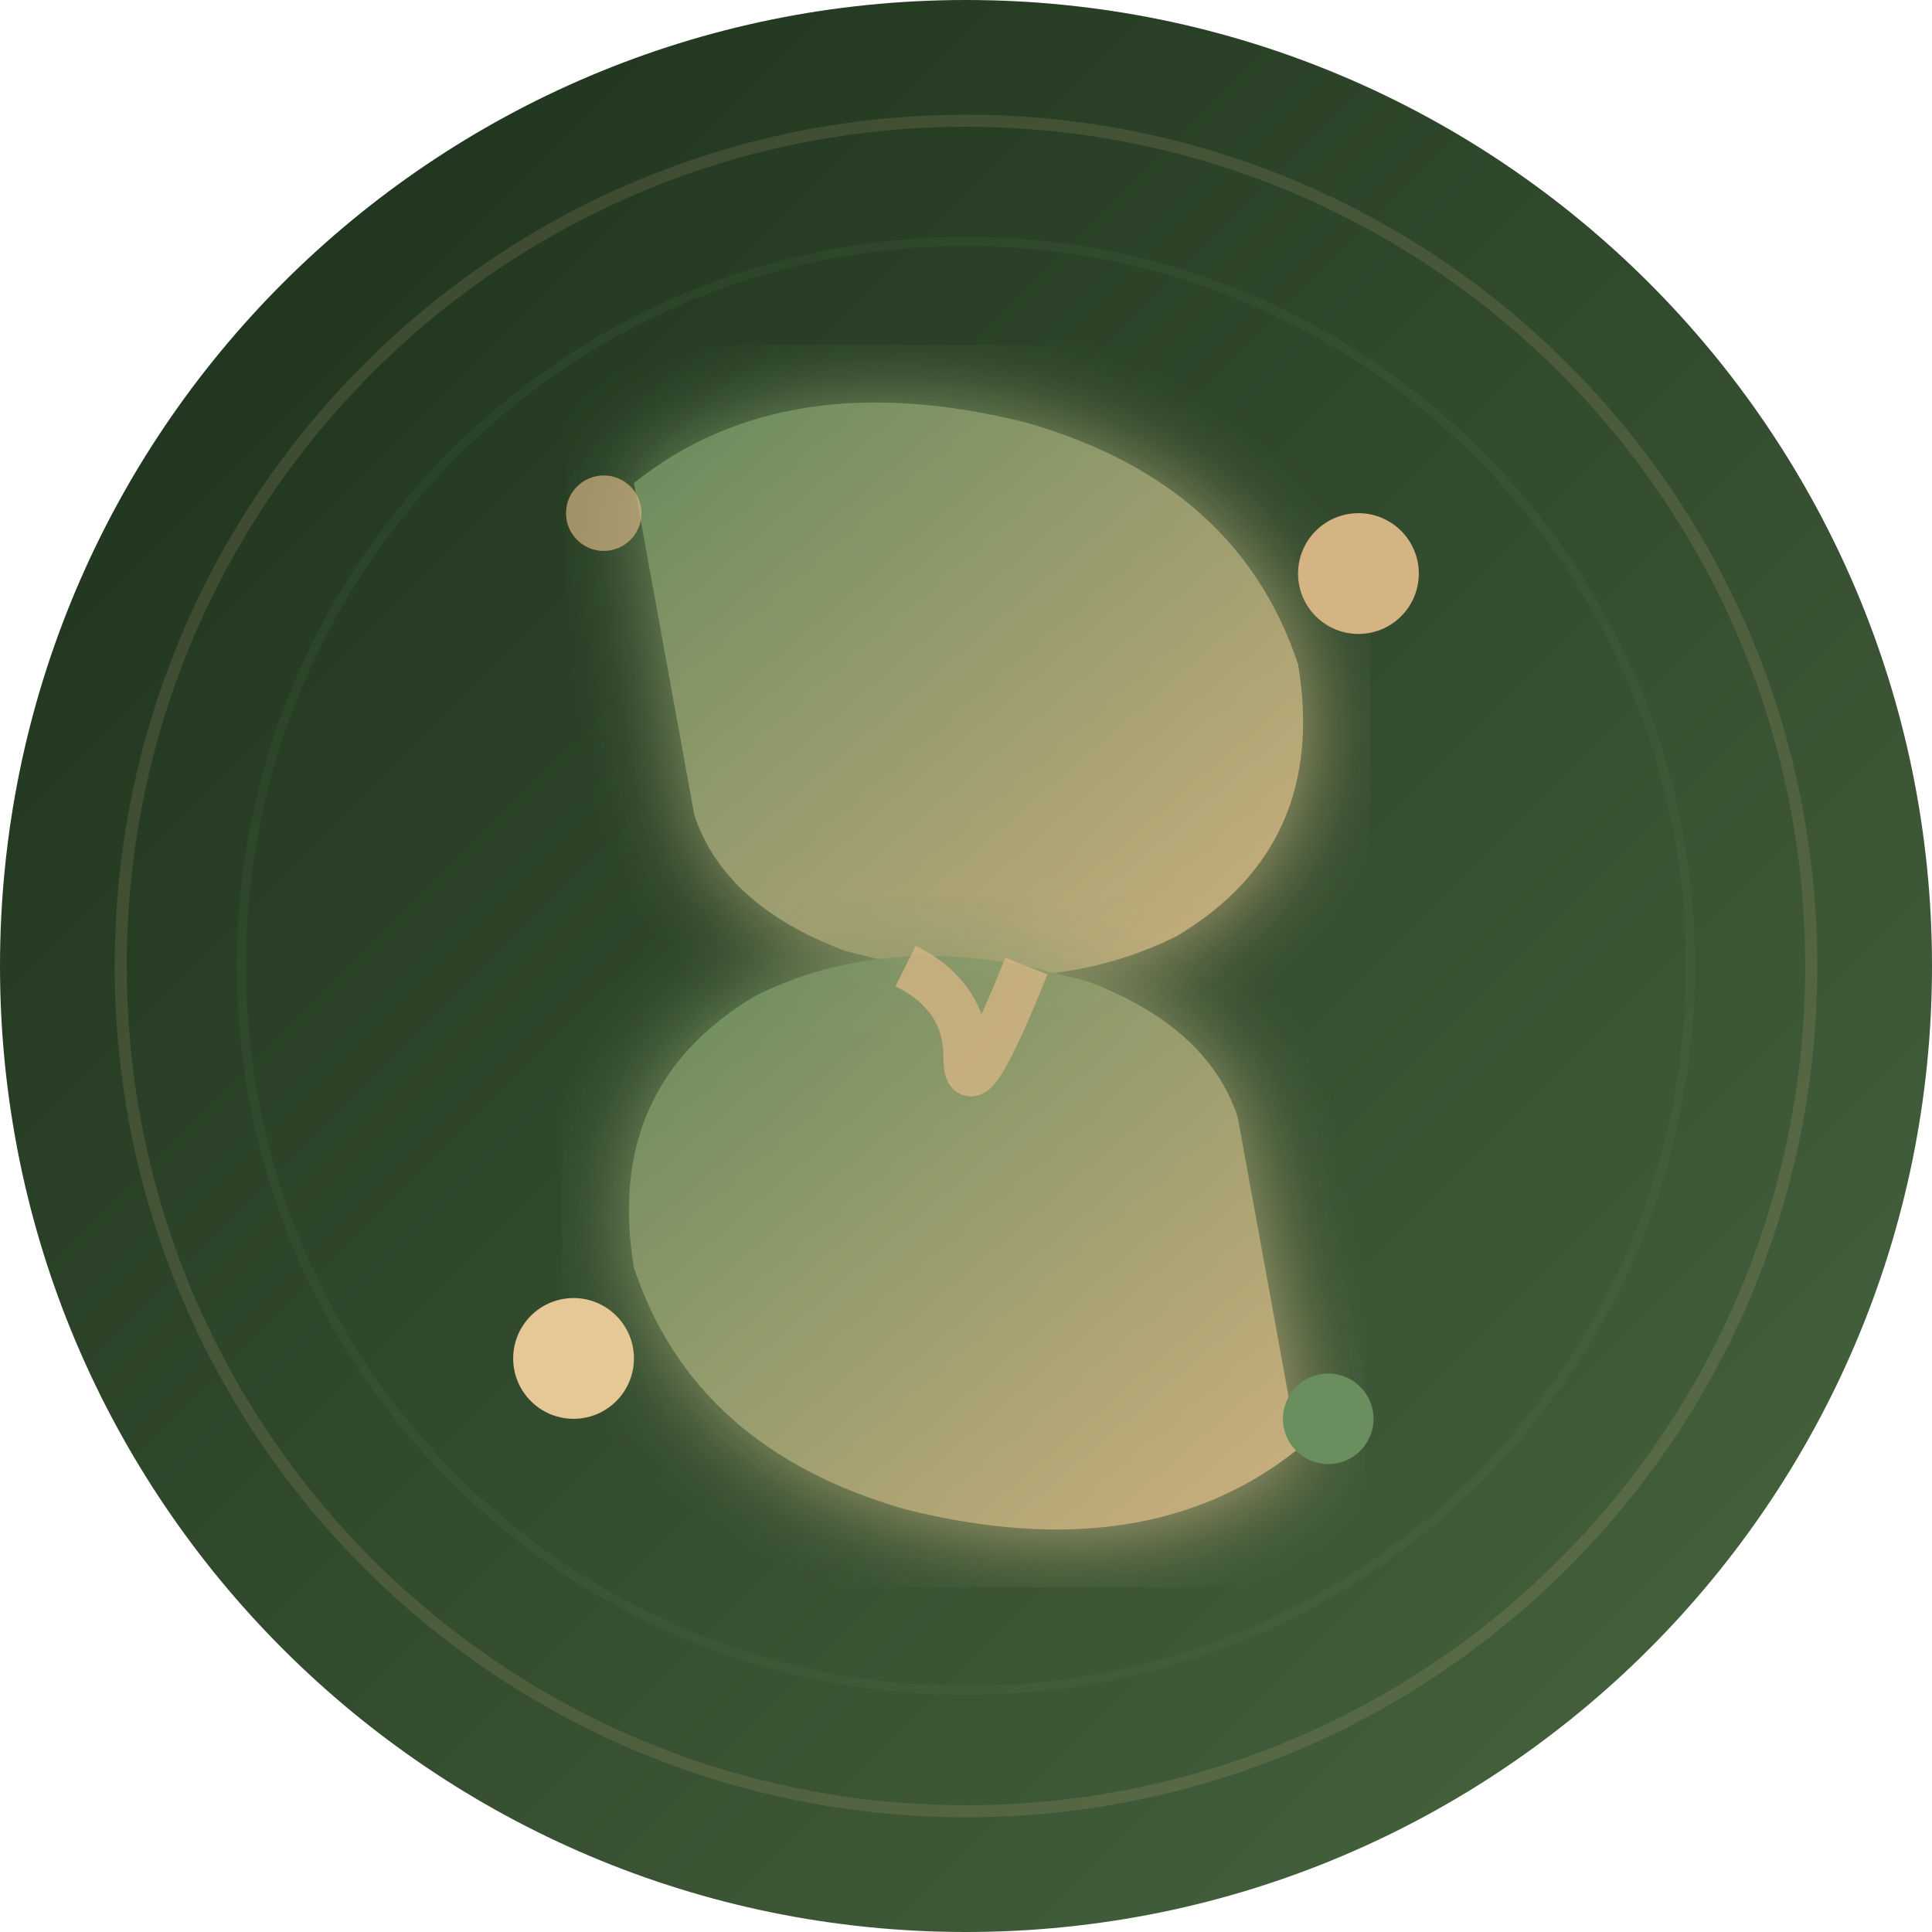
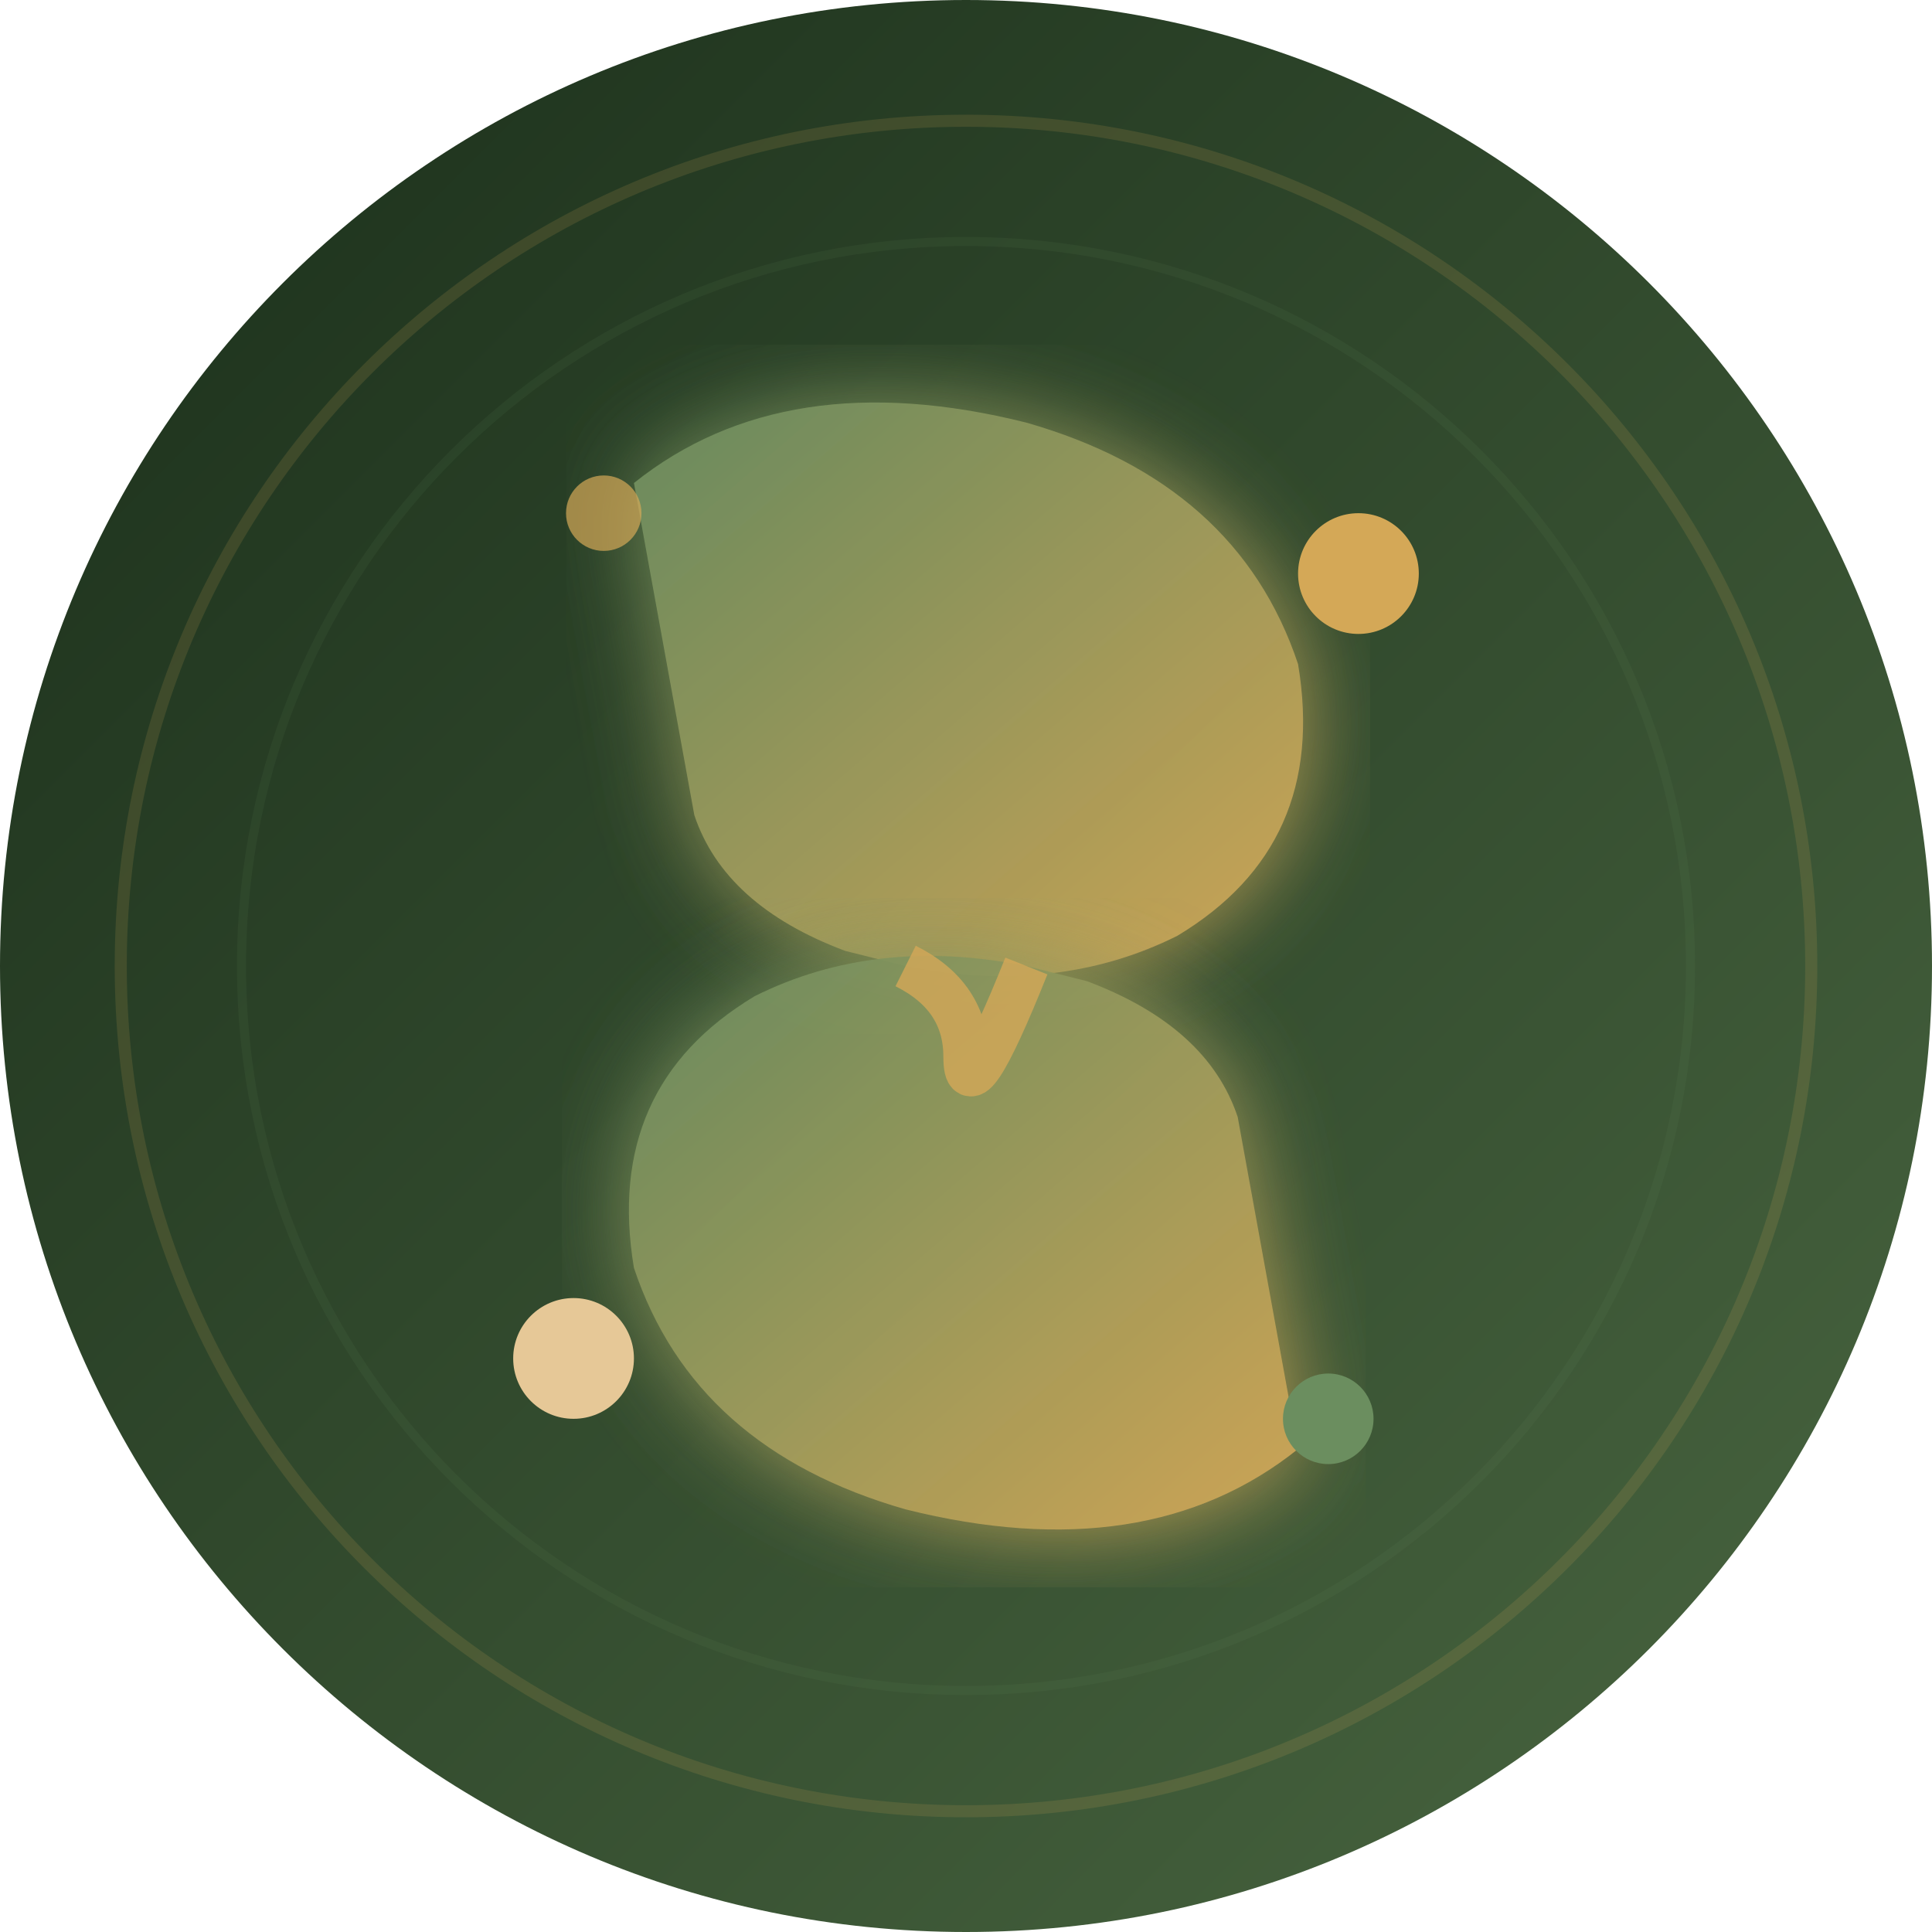
<svg xmlns="http://www.w3.org/2000/svg" viewBox="0 0 128 128">
  <defs>
    <linearGradient id="bg" x1="0%" y1="0%" x2="100%" y2="100%">
      <stop offset="0%" style="stop-color:#1a2e1a" />
      <stop offset="100%" style="stop-color:#4A6741" />
    </linearGradient>
    <linearGradient id="leaf" x1="0%" y1="0%" x2="100%" y2="100%">
      <stop offset="0%" style="stop-color:#6B8E5F" />
-       <stop offset="100%" style="stop-color:#D4B483" />
+       <stop offset="100%" style="stop-color:#D4A857" />
    </linearGradient>
    <filter id="glow">
      <feGaussianBlur stdDeviation="3" result="blur" />
      <feMerge>
        <feMergeNode in="blur" />
        <feMergeNode in="SourceGraphic" />
      </feMerge>
    </filter>
  </defs>
  <circle cx="64" cy="64" r="64" fill="url(#bg)" />
  <path d="M 42 32 Q 52 24, 68 28 Q 82 32, 86 44 Q 88 56, 78 62 Q 70 66, 60 64 L 56 63 Q 48 60, 46 54" fill="url(#leaf)" filter="url(#glow)" opacity="0.95" />
  <path d="M 86 96 Q 76 104, 60 100 Q 46 96, 42 84 Q 40 72, 50 66 Q 58 62, 68 64 L 72 65 Q 80 68, 82 74" fill="url(#leaf)" filter="url(#glow)" opacity="0.95" />
-   <path d="M 60 64 Q 64 66, 64 70 Q 64 74, 68 64" stroke="#D4B483" stroke-width="3" fill="none" opacity="0.8" />
-   <circle cx="90" cy="38" r="4" fill="#D4B483">
+   <path d="M 60 64 Q 64 66, 64 70 Q 64 74, 68 64" stroke="#D4A857" stroke-width="3" fill="none" opacity="0.8" />
+   <circle cx="90" cy="38" r="4" fill="#D4A857">
    <animate attributeName="opacity" values="0.6;1;0.6" dur="2s" repeatCount="indefinite" />
  </circle>
  <circle cx="38" cy="90" r="4" fill="#E6C897">
    <animate attributeName="opacity" values="0.7;1;0.7" dur="2.3s" repeatCount="indefinite" />
  </circle>
  <circle cx="88" cy="94" r="3" fill="#6B8E5F">
    <animate attributeName="opacity" values="0.5;0.9;0.5" dur="2.7s" repeatCount="indefinite" />
  </circle>
-   <circle cx="40" cy="34" r="2.5" fill="#D4B483" opacity="0.7">
+   <circle cx="40" cy="34" r="2.5" fill="#D4A857" opacity="0.7">
    <animate attributeName="opacity" values="0.5;0.8;0.5" dur="3.1s" repeatCount="indefinite" />
  </circle>
-   <circle cx="64" cy="64" r="56" fill="none" stroke="#D4B483" stroke-width="0.8" opacity="0.15" />
+   <circle cx="64" cy="64" r="56" fill="none" stroke="#D4A857" stroke-width="0.8" opacity="0.15" />
  <circle cx="64" cy="64" r="48" fill="none" stroke="#6B8E5F" stroke-width="0.6" opacity="0.1" />
</svg>
